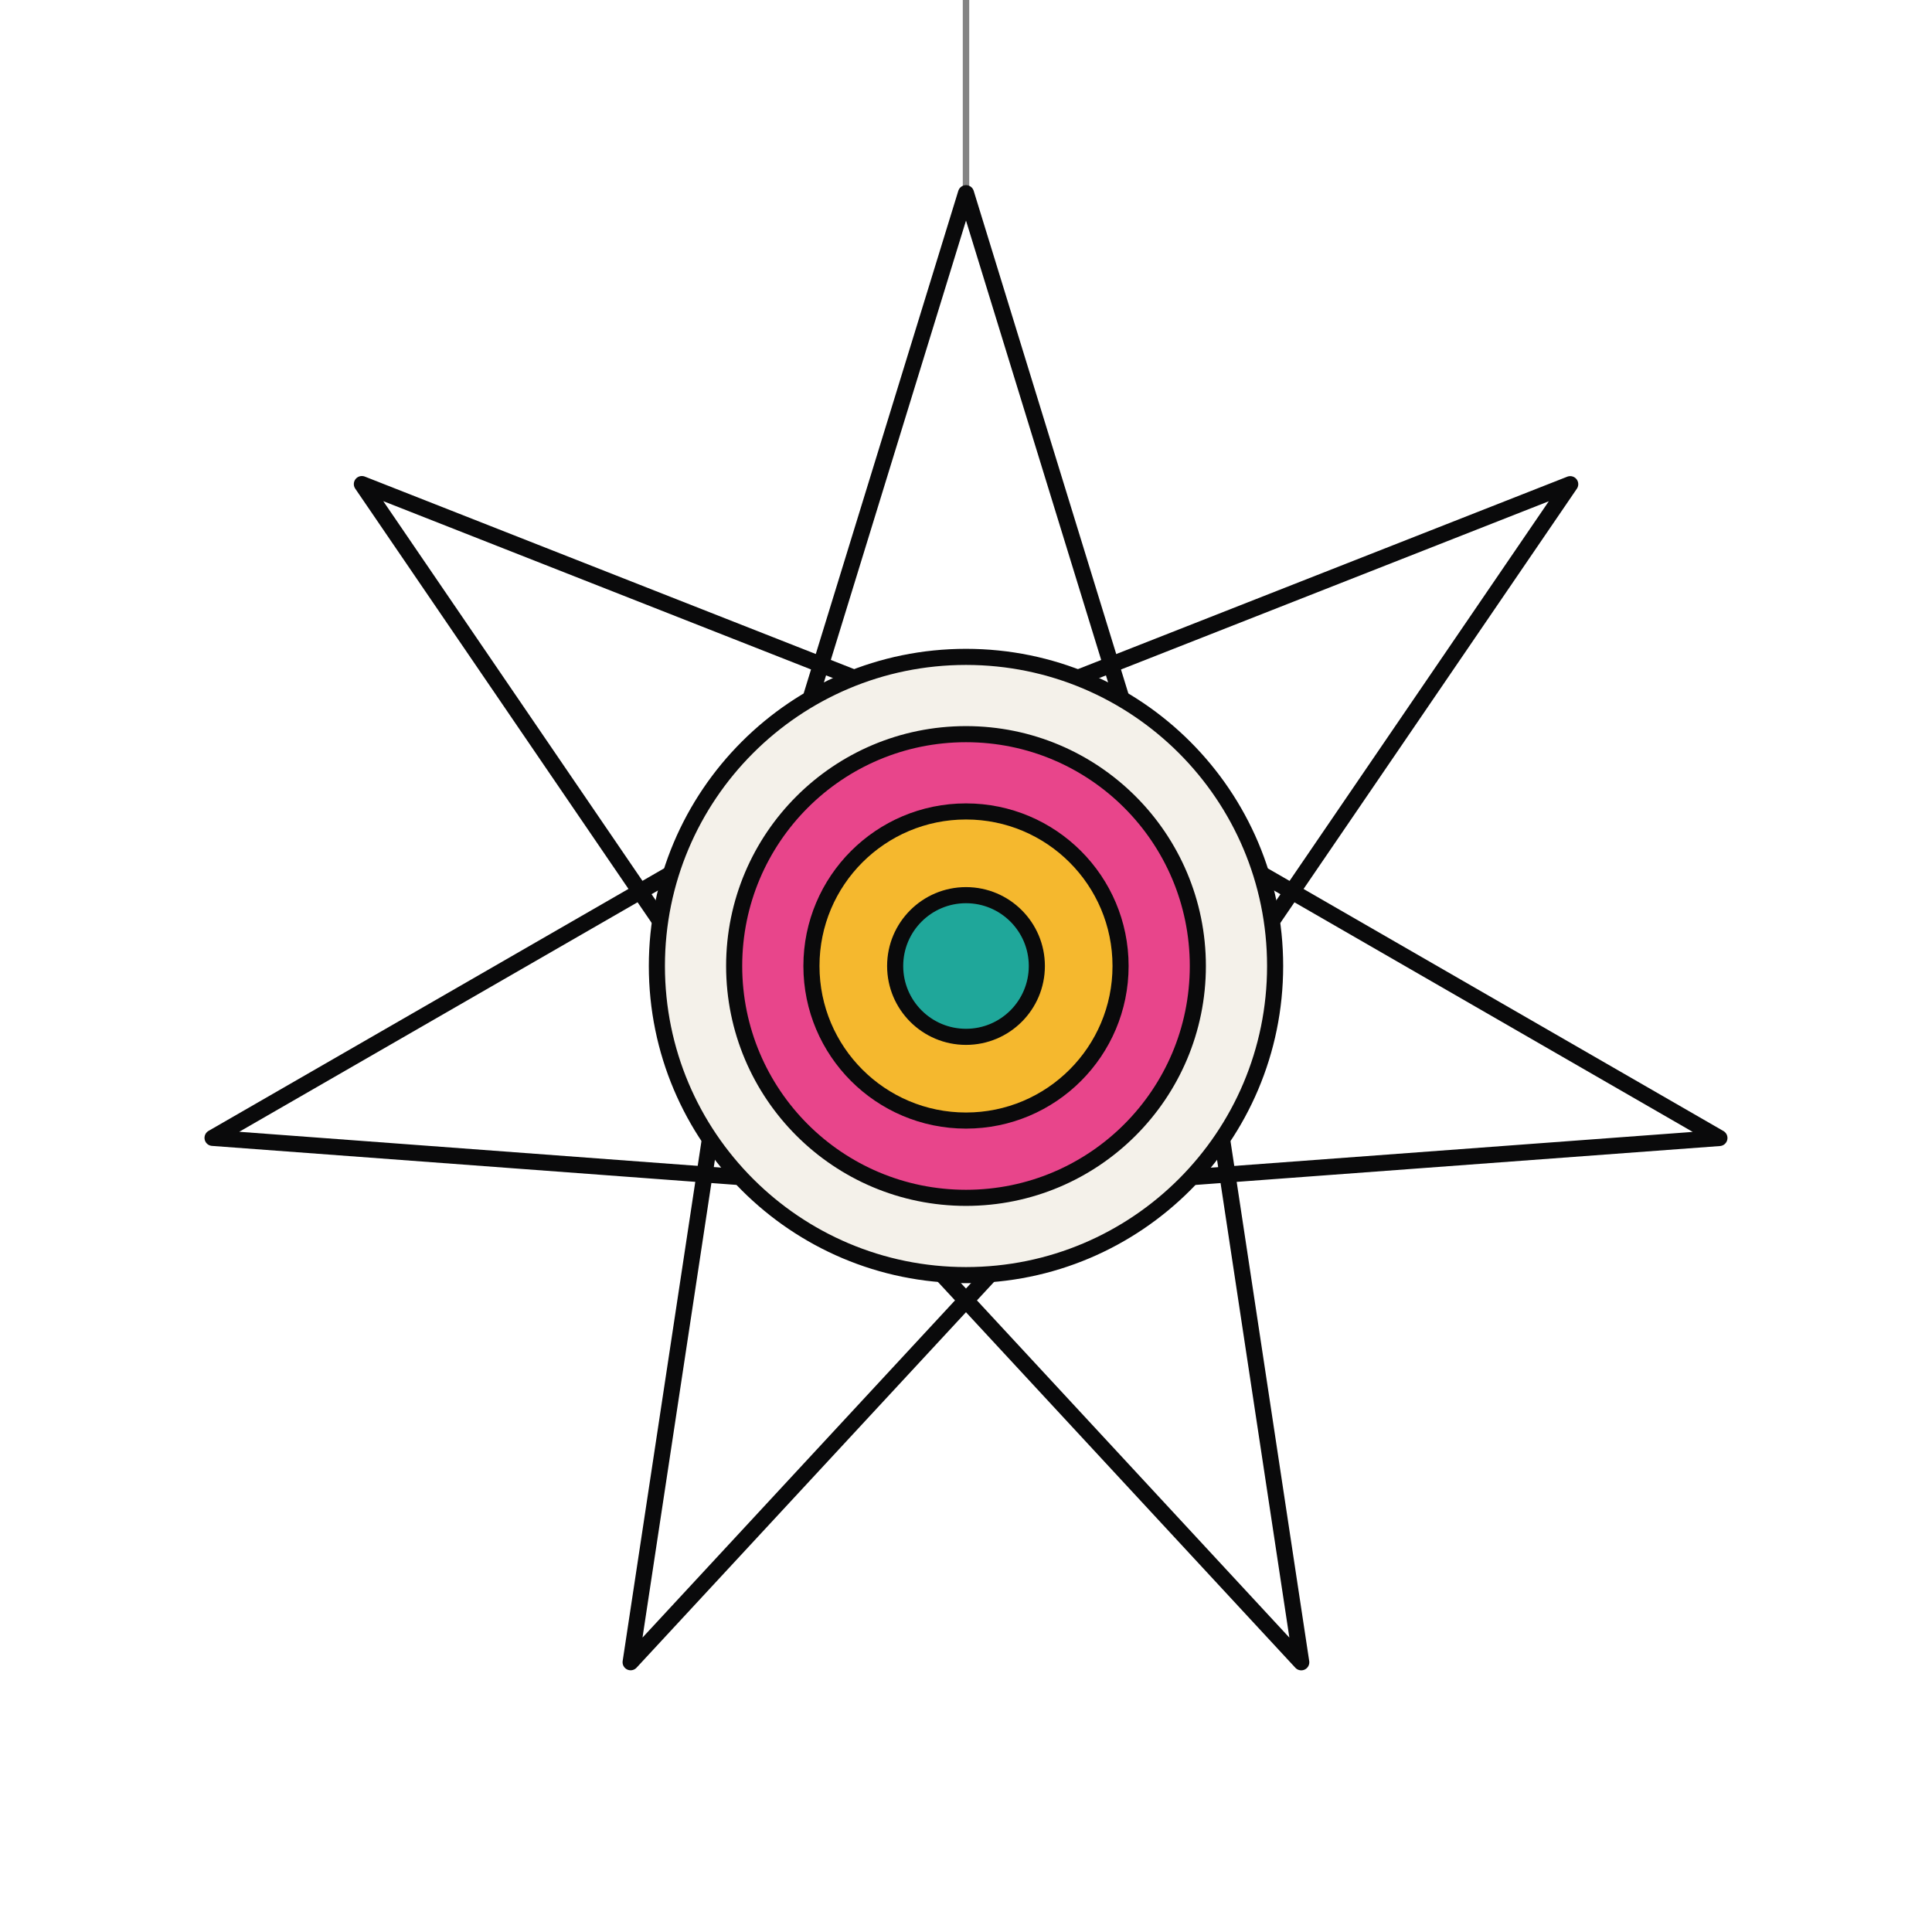
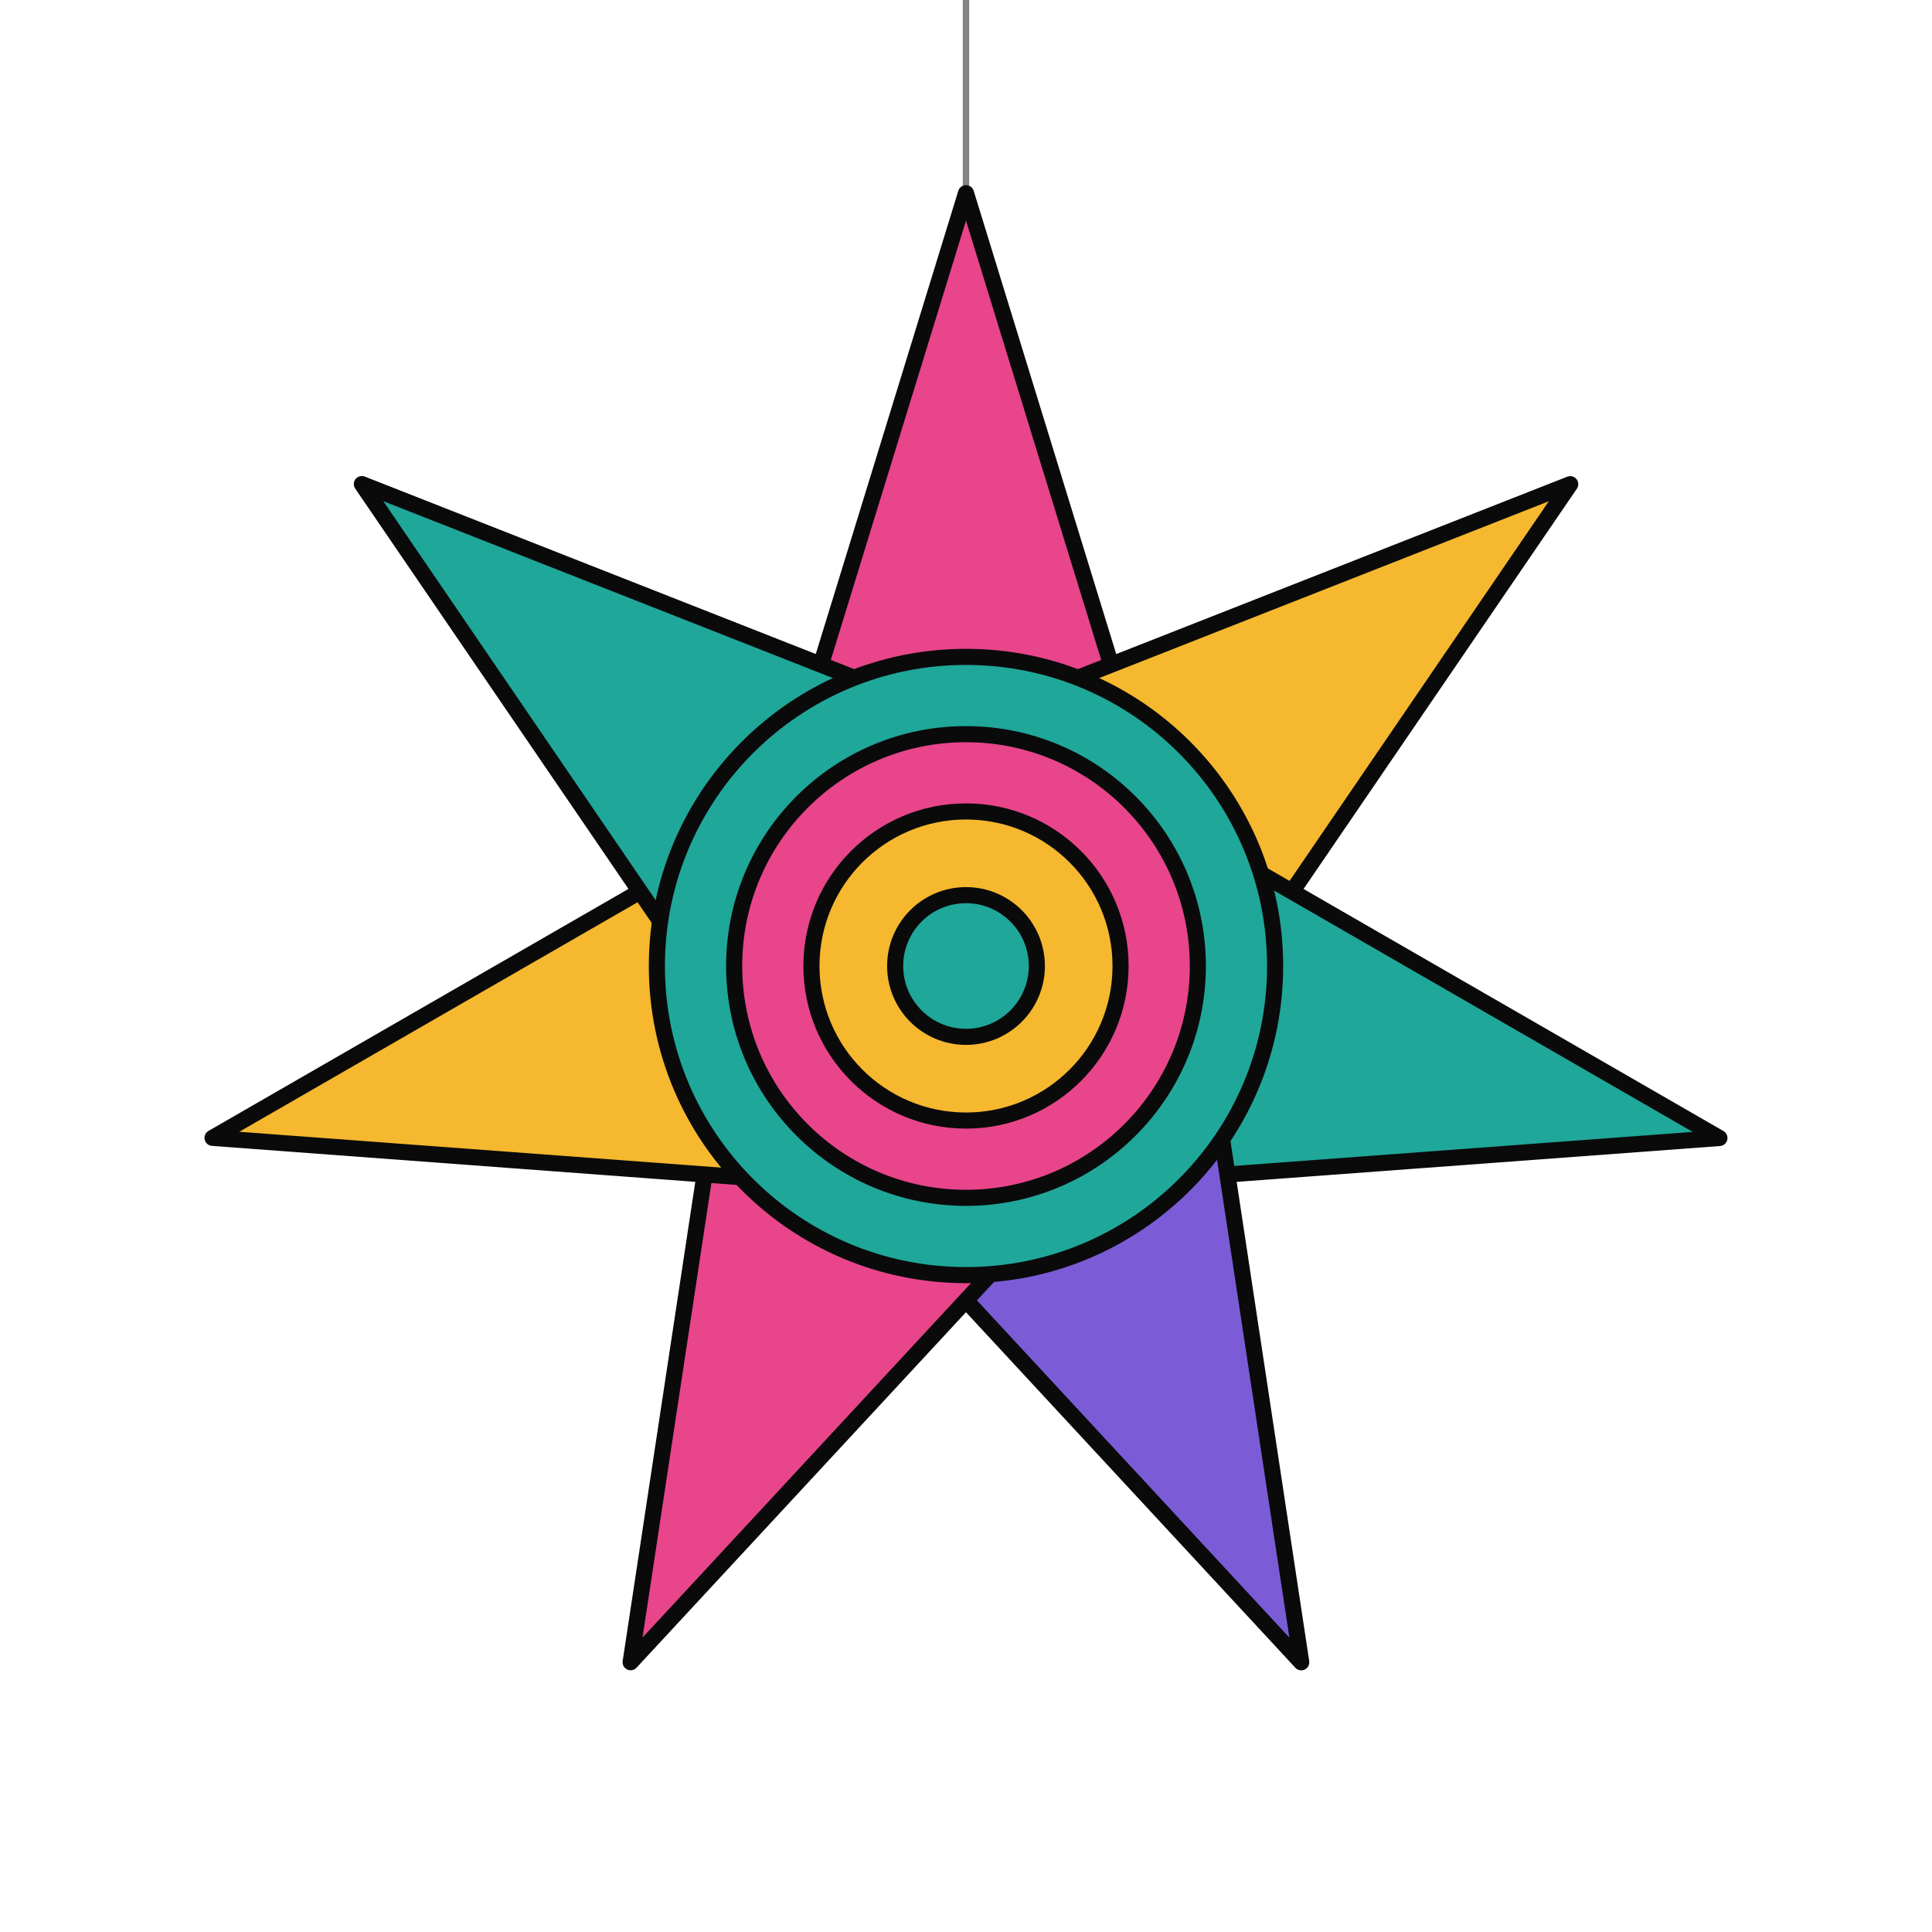
<svg xmlns="http://www.w3.org/2000/svg" viewBox="0 0 300 300">
  <line x1="150" y1="-20" x2="150" y2="30" stroke="#0A0A0B" stroke-opacity=".5" />
  <g transform="rotate(0.00 150 150)">
-     <path d="M150 30 L174 108 L126 108 Z" fill="none" stroke="#0A0A0B" stroke-width="2.5" stroke-linejoin="round" />
+     <path d="M150 30 L174 108 L126 108 Z" fill="#E8458B" stroke="#0A0A0B" stroke-width="2.5" stroke-linejoin="round" />
  </g>
  <g transform="rotate(51.43 150 150)">
-     <path d="M150 30 L174 108 L126 108 Z" fill="none" stroke="#0A0A0B" stroke-width="2.5" stroke-linejoin="round" />
+     <path d="M150 30 L174 108 L126 108 Z" fill="#F5B82E" stroke="#0A0A0B" stroke-width="2.5" stroke-linejoin="round" />
  </g>
  <g transform="rotate(102.86 150 150)">
-     <path d="M150 30 L174 108 L126 108 Z" fill="none" stroke="#0A0A0B" stroke-width="2.5" stroke-linejoin="round" />
+     <path d="M150 30 L174 108 L126 108 Z" fill="#1FA79A" stroke="#0A0A0B" stroke-width="2.5" stroke-linejoin="round" />
  </g>
  <g transform="rotate(154.29 150 150)">
-     <path d="M150 30 L174 108 L126 108 Z" fill="none" stroke="#0A0A0B" stroke-width="2.5" stroke-linejoin="round" />
+     <path d="M150 30 L174 108 L126 108 Z" fill="#7B5CD6" stroke="#0A0A0B" stroke-width="2.5" stroke-linejoin="round" />
  </g>
  <g transform="rotate(205.72 150 150)">
-     <path d="M150 30 L174 108 L126 108 Z" fill="none" stroke="#0A0A0B" stroke-width="2.5" stroke-linejoin="round" />
+     <path d="M150 30 L174 108 L126 108 Z" fill="#E8458B" stroke="#0A0A0B" stroke-width="2.5" stroke-linejoin="round" />
  </g>
  <g transform="rotate(257.15 150 150)">
-     <path d="M150 30 L174 108 L126 108 Z" fill="none" stroke="#0A0A0B" stroke-width="2.5" stroke-linejoin="round" />
+     <path d="M150 30 L174 108 L126 108 Z" fill="#F5B82E" stroke="#0A0A0B" stroke-width="2.5" stroke-linejoin="round" />
  </g>
  <g transform="rotate(308.58 150 150)">
-     <path d="M150 30 L174 108 L126 108 Z" fill="none" stroke="#0A0A0B" stroke-width="2.5" stroke-linejoin="round" />
+     <path d="M150 30 L174 108 L126 108 Z" fill="#1FA79A" stroke="#0A0A0B" stroke-width="2.5" stroke-linejoin="round" />
  </g>
-   <circle cx="150" cy="150" r="48" fill="#F4F1EA" stroke="#0A0A0B" stroke-width="2.5" />
+   <circle cx="150" cy="150" r="48" fill="#1FA79A" stroke="#0A0A0B" stroke-width="2.5" />
  <circle cx="150" cy="150" r="36" fill="#E8458B" stroke="#0A0A0B" stroke-width="2.5" />
  <circle cx="150" cy="150" r="24" fill="#F5B82E" stroke="#0A0A0B" stroke-width="2.5" />
  <circle cx="150" cy="150" r="11" fill="#1FA79A" stroke="#0A0A0B" stroke-width="2.5" />
</svg>
